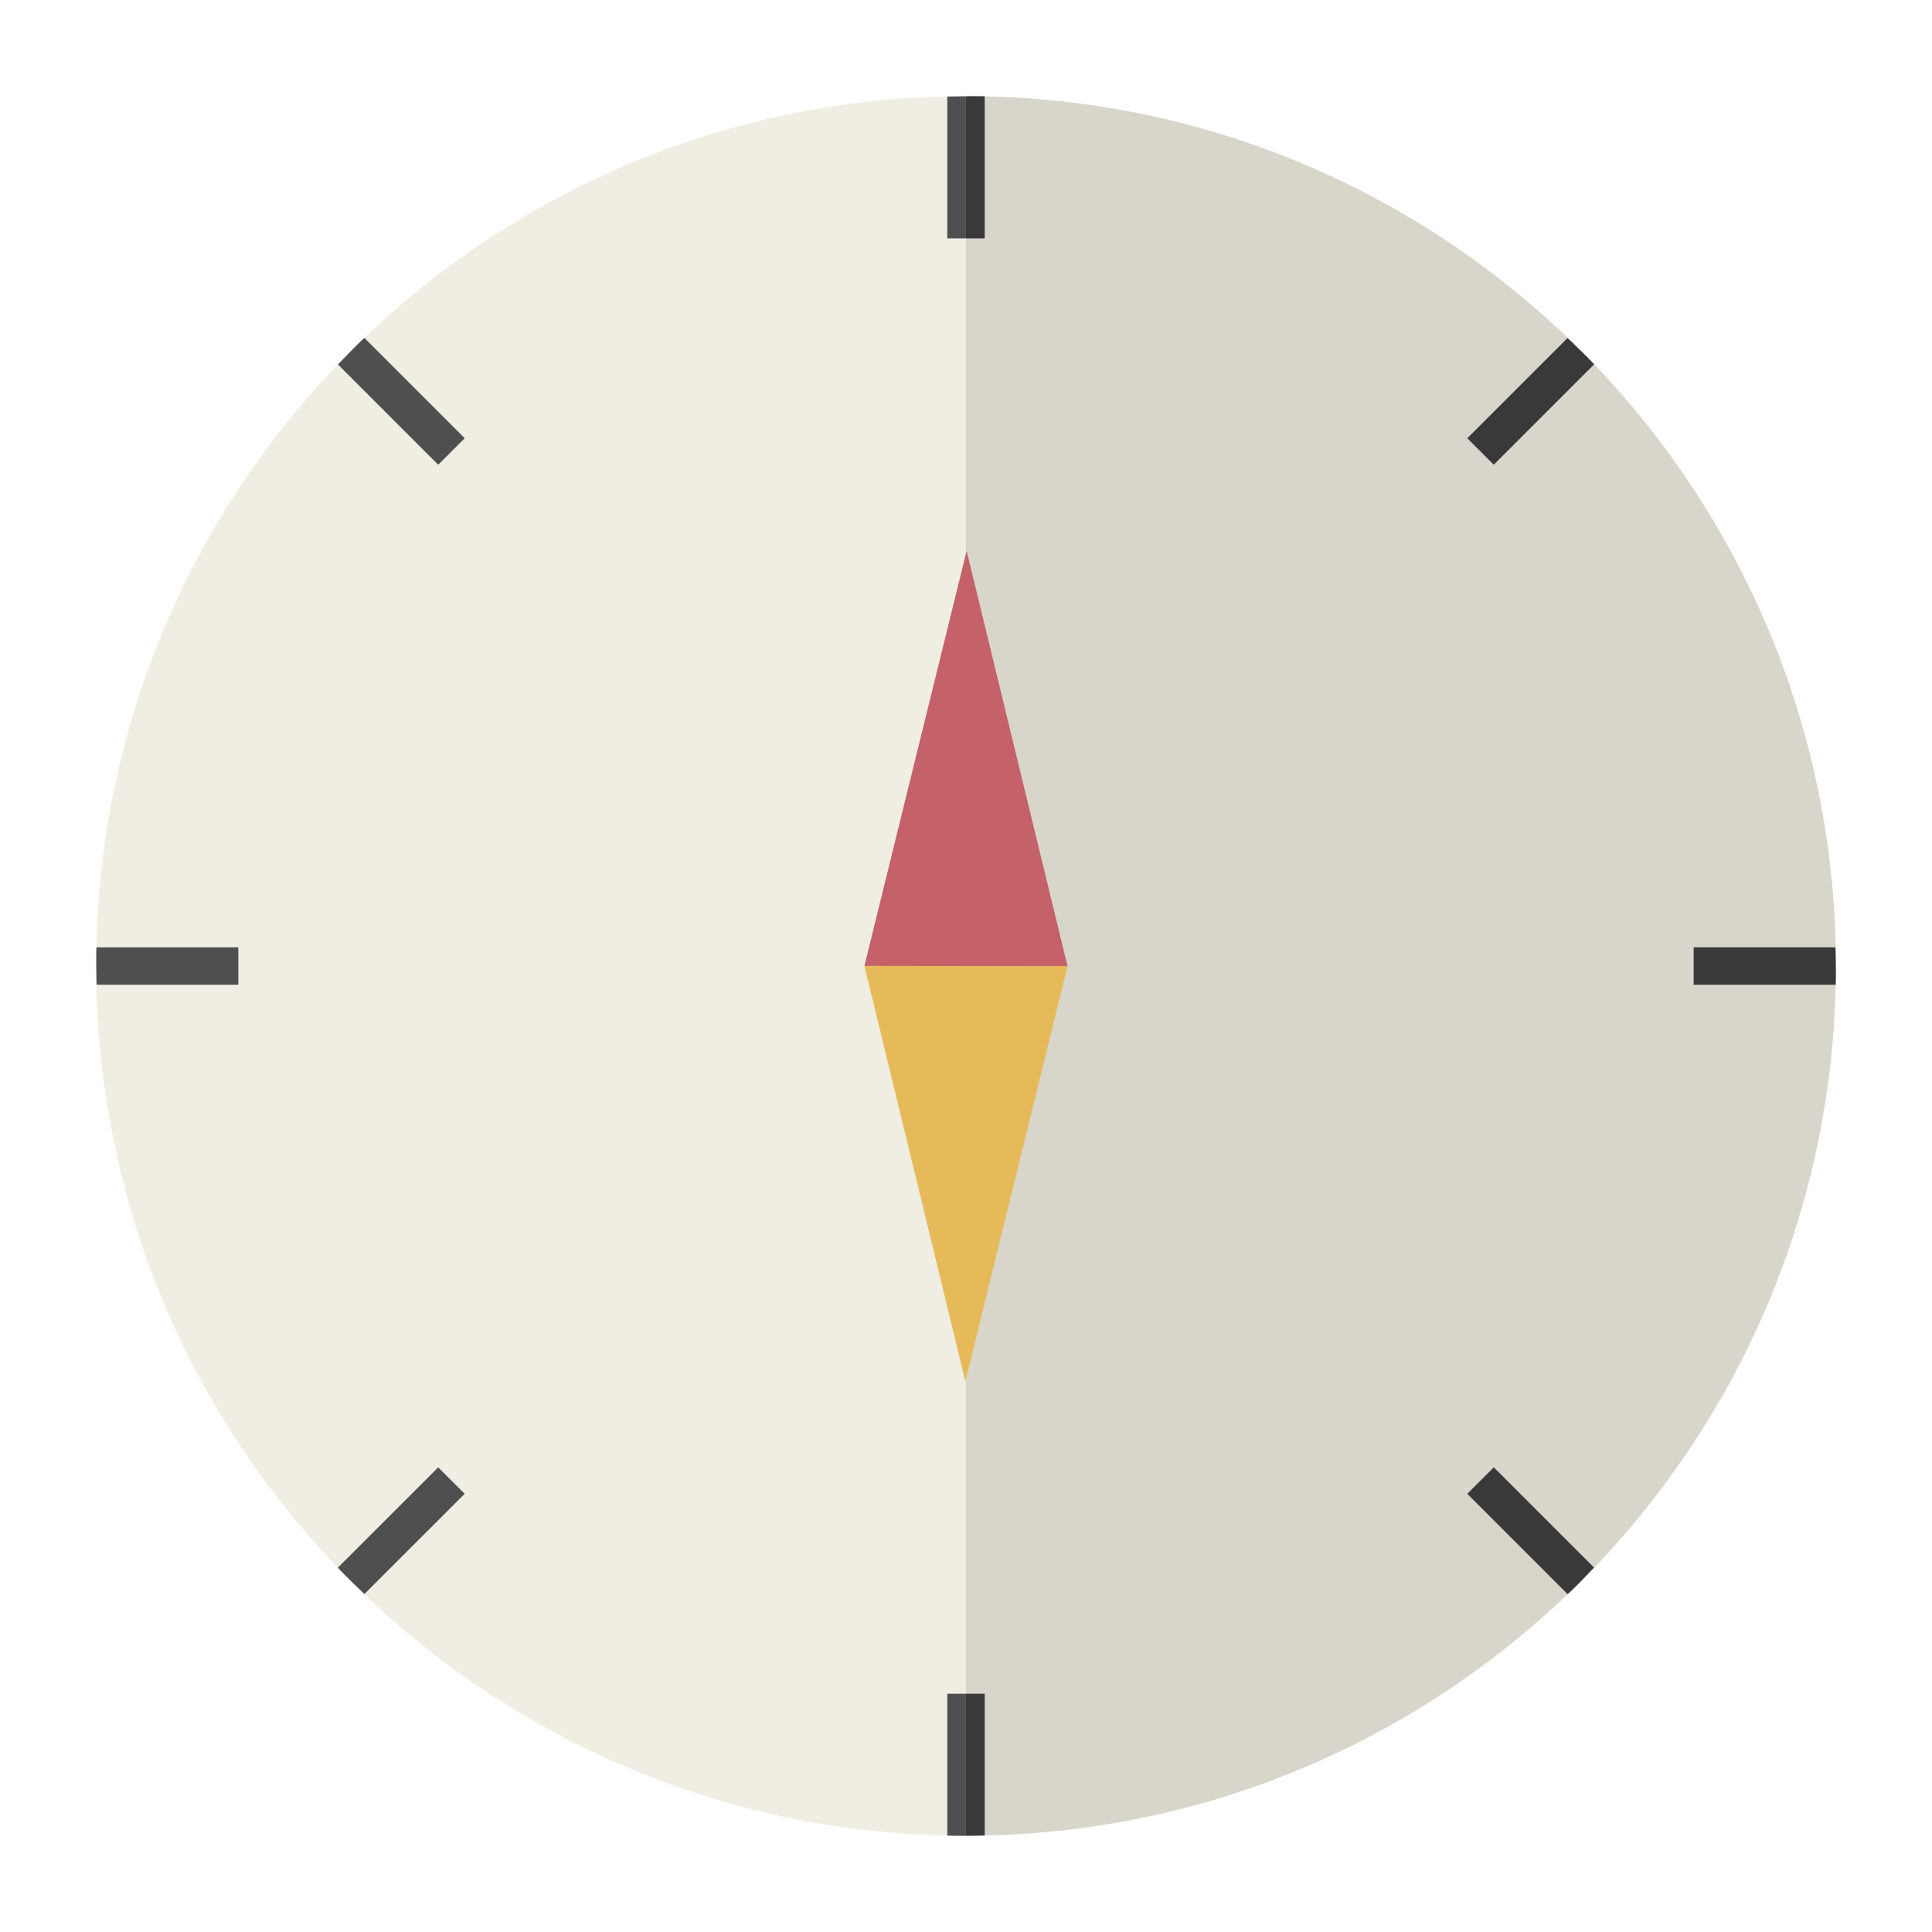
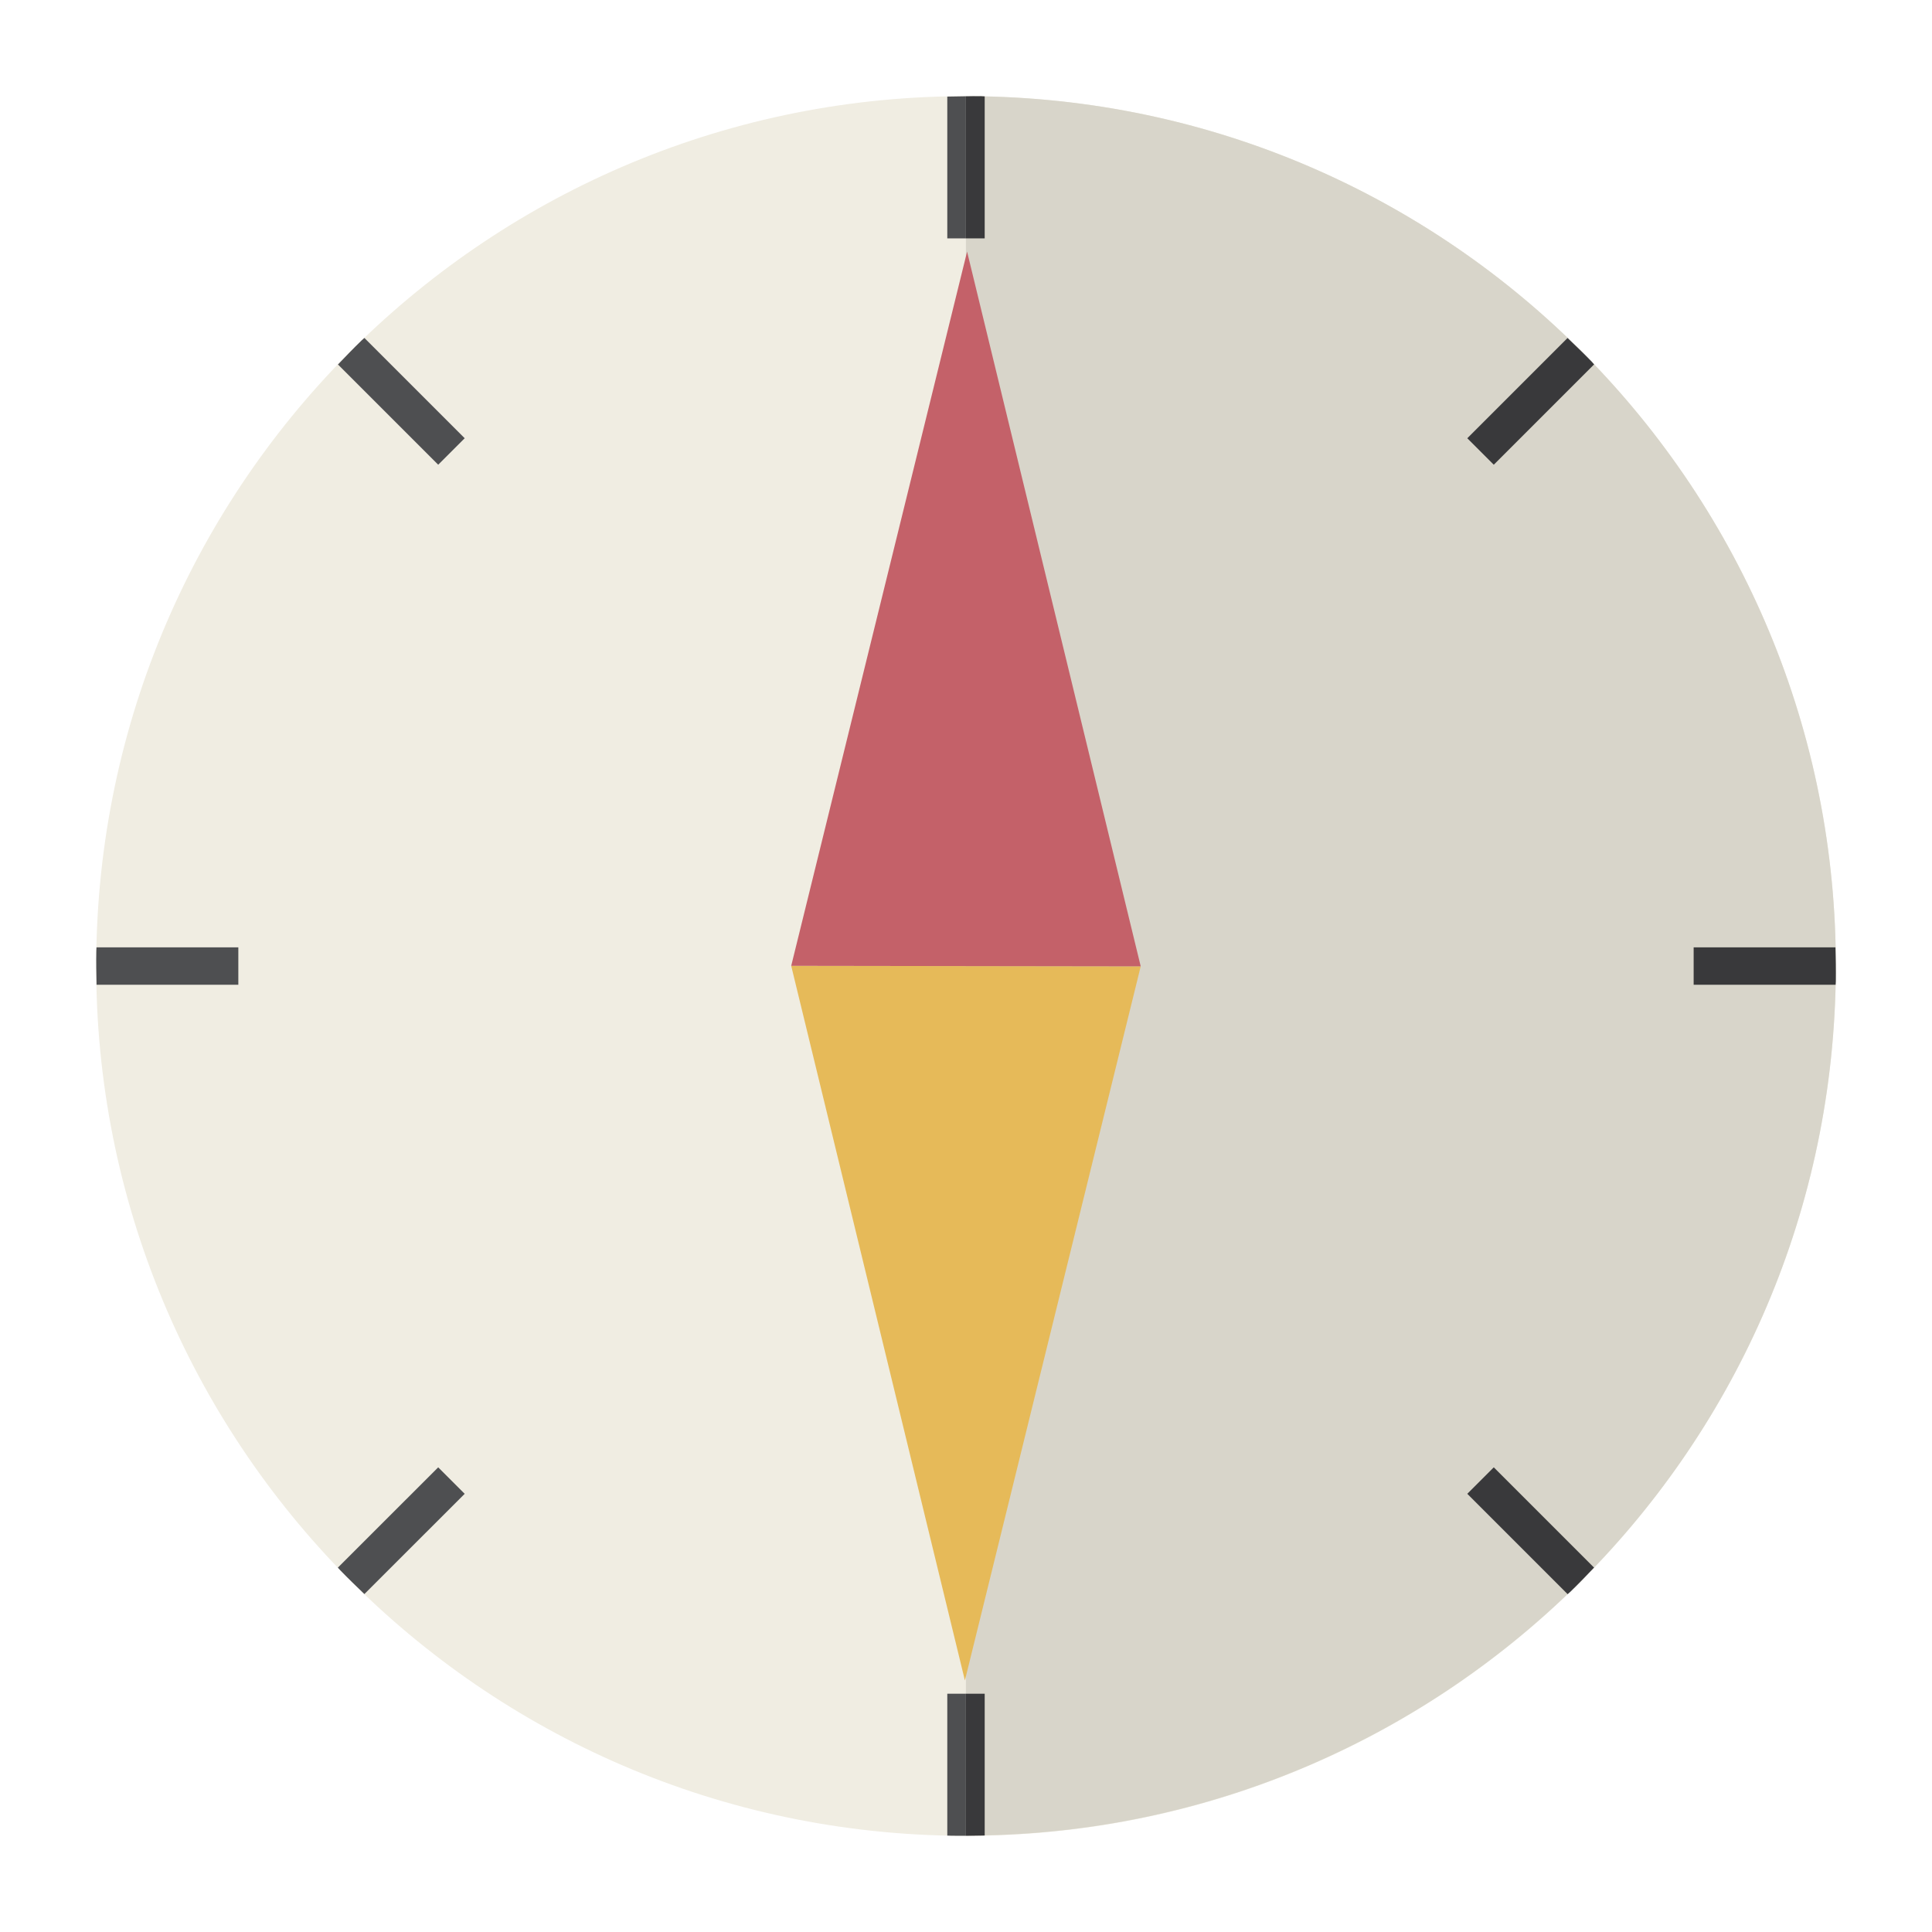
<svg xmlns="http://www.w3.org/2000/svg" width="100%" height="100%" viewBox="0 0 64 64" version="1.1" xml:space="preserve" style="fill-rule:evenodd;clip-rule:evenodd;stroke-linejoin:round;stroke-miterlimit:2;">
  <g transform="matrix(1.84689,0,0,1.84689,-225.816,-209.804)">
    <path d="M155.194,131.198C155.043,139.813 147.937,146.675 139.322,146.524C130.707,146.374 123.845,139.268 123.996,130.653C124.146,122.038 131.252,115.176 139.868,115.326C148.482,115.477 155.344,122.583 155.194,131.198Z" style="fill:rgb(240,237,226);fill-rule:nonzero;" />
  </g>
  <g transform="matrix(1.84689,0,0,1.84689,-225.816,-209.804)">
    <path d="M130.603,121.459L128.804,119.66C128.789,119.674 128.772,119.688 128.757,119.702C128.61,119.844 128.47,119.99 128.33,120.136L130.128,121.934L130.603,121.459Z" style="fill:rgb(78,79,81);fill-rule:nonzero;" />
  </g>
  <g transform="matrix(1.84689,0,0,1.84689,-225.816,-209.804)">
    <path d="M123.996,130.653C123.992,130.856 123.996,131.059 124,131.261L126.543,131.261L126.543,130.59L123.999,130.59C123.998,130.611 123.996,130.631 123.996,130.653Z" style="fill:rgb(78,79,81);fill-rule:nonzero;" />
  </g>
  <g transform="matrix(1.84689,0,0,1.84689,-225.816,-209.804)">
    <path d="M128.328,141.716C128.343,141.732 128.356,141.748 128.371,141.763C128.513,141.91 128.659,142.05 128.804,142.19L130.603,140.392L130.128,139.917L128.328,141.716Z" style="fill:rgb(78,79,81);fill-rule:nonzero;" />
  </g>
  <g transform="matrix(1.84689,0,0,1.84689,-225.816,-209.804)">
    <path d="M139.868,115.326C139.664,115.323 139.461,115.327 139.259,115.331L139.259,117.874L139.93,117.874L139.93,115.329C139.909,115.329 139.889,115.327 139.868,115.326Z" style="fill:rgb(78,79,81);fill-rule:nonzero;" />
  </g>
  <g transform="matrix(1.84689,0,0,1.84689,-225.816,-209.804)">
    <path d="M139.259,146.522C139.28,146.522 139.3,146.524 139.322,146.524C139.526,146.528 139.728,146.524 139.93,146.52L139.93,143.978L139.259,143.978L139.259,146.522Z" style="fill:rgb(78,79,81);fill-rule:nonzero;" />
  </g>
  <g transform="matrix(1.84689,0,0,1.84689,-225.816,-209.804)">
    <path d="M148.586,140.392L150.385,142.191C150.401,142.177 150.417,142.164 150.432,142.149C150.579,142.007 150.719,141.861 150.859,141.715L149.061,139.917L148.586,140.392Z" style="fill:rgb(78,79,81);fill-rule:nonzero;" />
  </g>
  <g transform="matrix(1.84689,0,0,1.84689,-225.816,-209.804)">
    <path d="M155.189,130.59L152.646,130.59L152.646,131.261L155.191,131.261C155.191,131.24 155.193,131.219 155.194,131.198C155.197,130.994 155.193,130.792 155.189,130.59Z" style="fill:rgb(78,79,81);fill-rule:nonzero;" />
  </g>
  <g transform="matrix(1.84689,0,0,1.84689,-225.816,-209.804)">
    <path d="M150.384,119.661L148.586,121.459L149.061,121.934L150.86,120.135C150.846,120.119 150.833,120.104 150.818,120.088C150.676,119.941 150.53,119.801 150.384,119.661Z" style="fill:rgb(78,79,81);fill-rule:nonzero;" />
  </g>
  <g transform="matrix(1.84689,0,0,1.84689,-225.816,-209.804)">
    <path d="M139.868,115.326C139.775,115.325 139.685,115.329 139.593,115.329L139.593,146.522C148.084,146.526 155.044,139.723 155.194,131.198C155.344,122.583 148.482,115.477 139.868,115.326Z" style="fill:rgb(216,213,202);fill-rule:nonzero;" />
  </g>
  <g transform="matrix(1.84689,0,0,1.84689,-225.816,-209.804)">
    <path d="M139.868,115.326C139.775,115.325 139.685,115.328 139.593,115.329L139.593,117.874L139.93,117.874L139.93,115.329C139.909,115.329 139.889,115.327 139.868,115.326Z" style="fill:rgb(57,57,59);fill-rule:nonzero;" />
  </g>
  <g transform="matrix(1.84689,0,0,1.84689,-225.816,-209.804)">
    <path d="M139.593,143.978L139.593,146.522C139.706,146.521 139.818,146.522 139.93,146.52L139.93,143.978L139.593,143.978Z" style="fill:rgb(57,57,59);fill-rule:nonzero;" />
  </g>
  <g transform="matrix(1.84689,0,0,1.84689,-225.816,-209.804)">
    <path d="M148.586,140.392L150.385,142.191C150.401,142.177 150.417,142.164 150.432,142.149C150.579,142.007 150.719,141.861 150.859,141.715L149.061,139.917L148.586,140.392Z" style="fill:rgb(57,57,59);fill-rule:nonzero;" />
  </g>
  <g transform="matrix(1.84689,0,0,1.84689,-225.816,-209.804)">
    <path d="M155.189,130.59L152.646,130.59L152.646,131.261L155.191,131.261C155.191,131.24 155.193,131.219 155.194,131.198C155.197,130.994 155.193,130.792 155.189,130.59Z" style="fill:rgb(57,57,59);fill-rule:nonzero;" />
  </g>
  <g transform="matrix(1.84689,0,0,1.84689,-225.816,-209.804)">
    <path d="M150.384,119.661L148.586,121.459L149.061,121.934L150.86,120.135C150.846,120.119 150.833,120.104 150.818,120.088C150.676,119.941 150.53,119.801 150.384,119.661Z" style="fill:rgb(57,57,59);fill-rule:nonzero;" />
  </g>
-   <g transform="matrix(1.22319,-1.38376,1.38376,1.22319,-319.921,65.0199)">
+   <g transform="matrix(2.10477,-2.38106,2.38106,2.10477,-573.557,88.8175)">
    <path d="M140.799,132.292L134.008,135.849L138.39,129.559L140.799,132.292Z" style="fill:rgb(230,186,89);fill-rule:nonzero;" />
  </g>
-   <g transform="matrix(1.22319,-1.38376,1.38376,1.22319,-319.921,65.0199)">
+   <g transform="matrix(2.10477,-2.38106,2.38106,2.10477,-573.557,88.8175)">
    <path d="M138.39,129.559L145.182,126.002L140.799,132.292L138.39,129.559Z" style="fill:rgb(196,97,105);fill-rule:nonzero;" />
  </g>
</svg>
